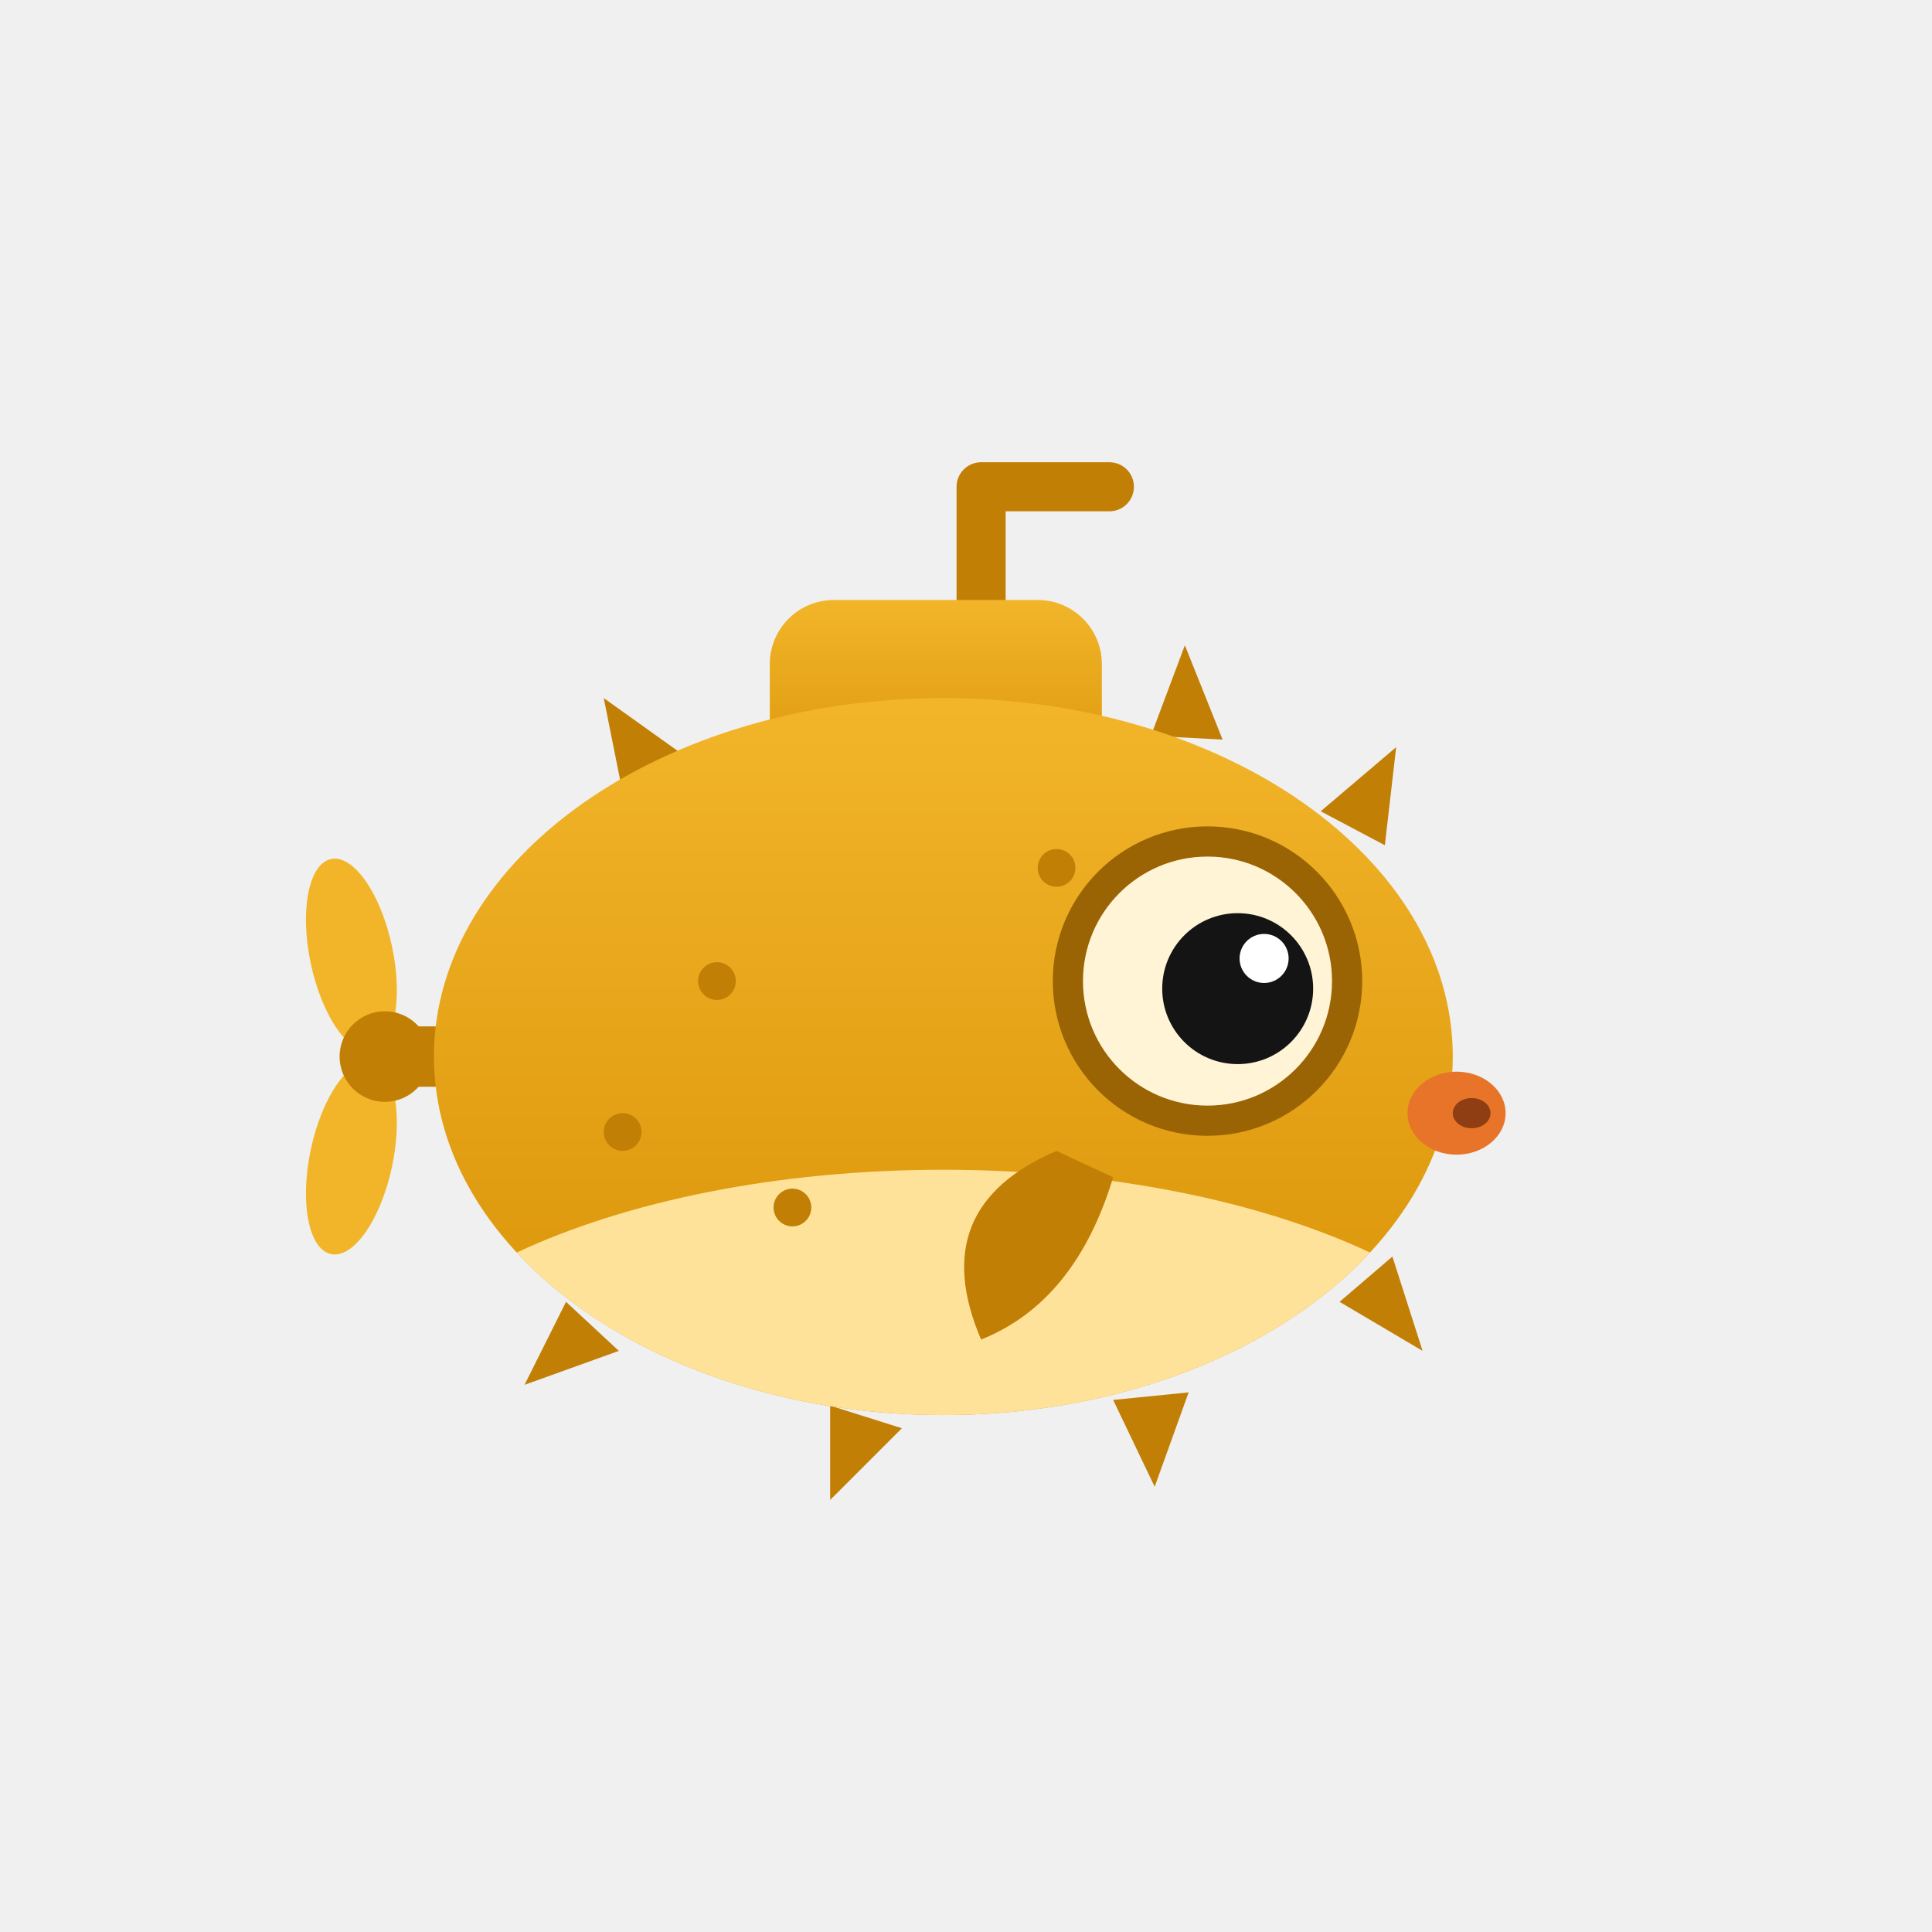
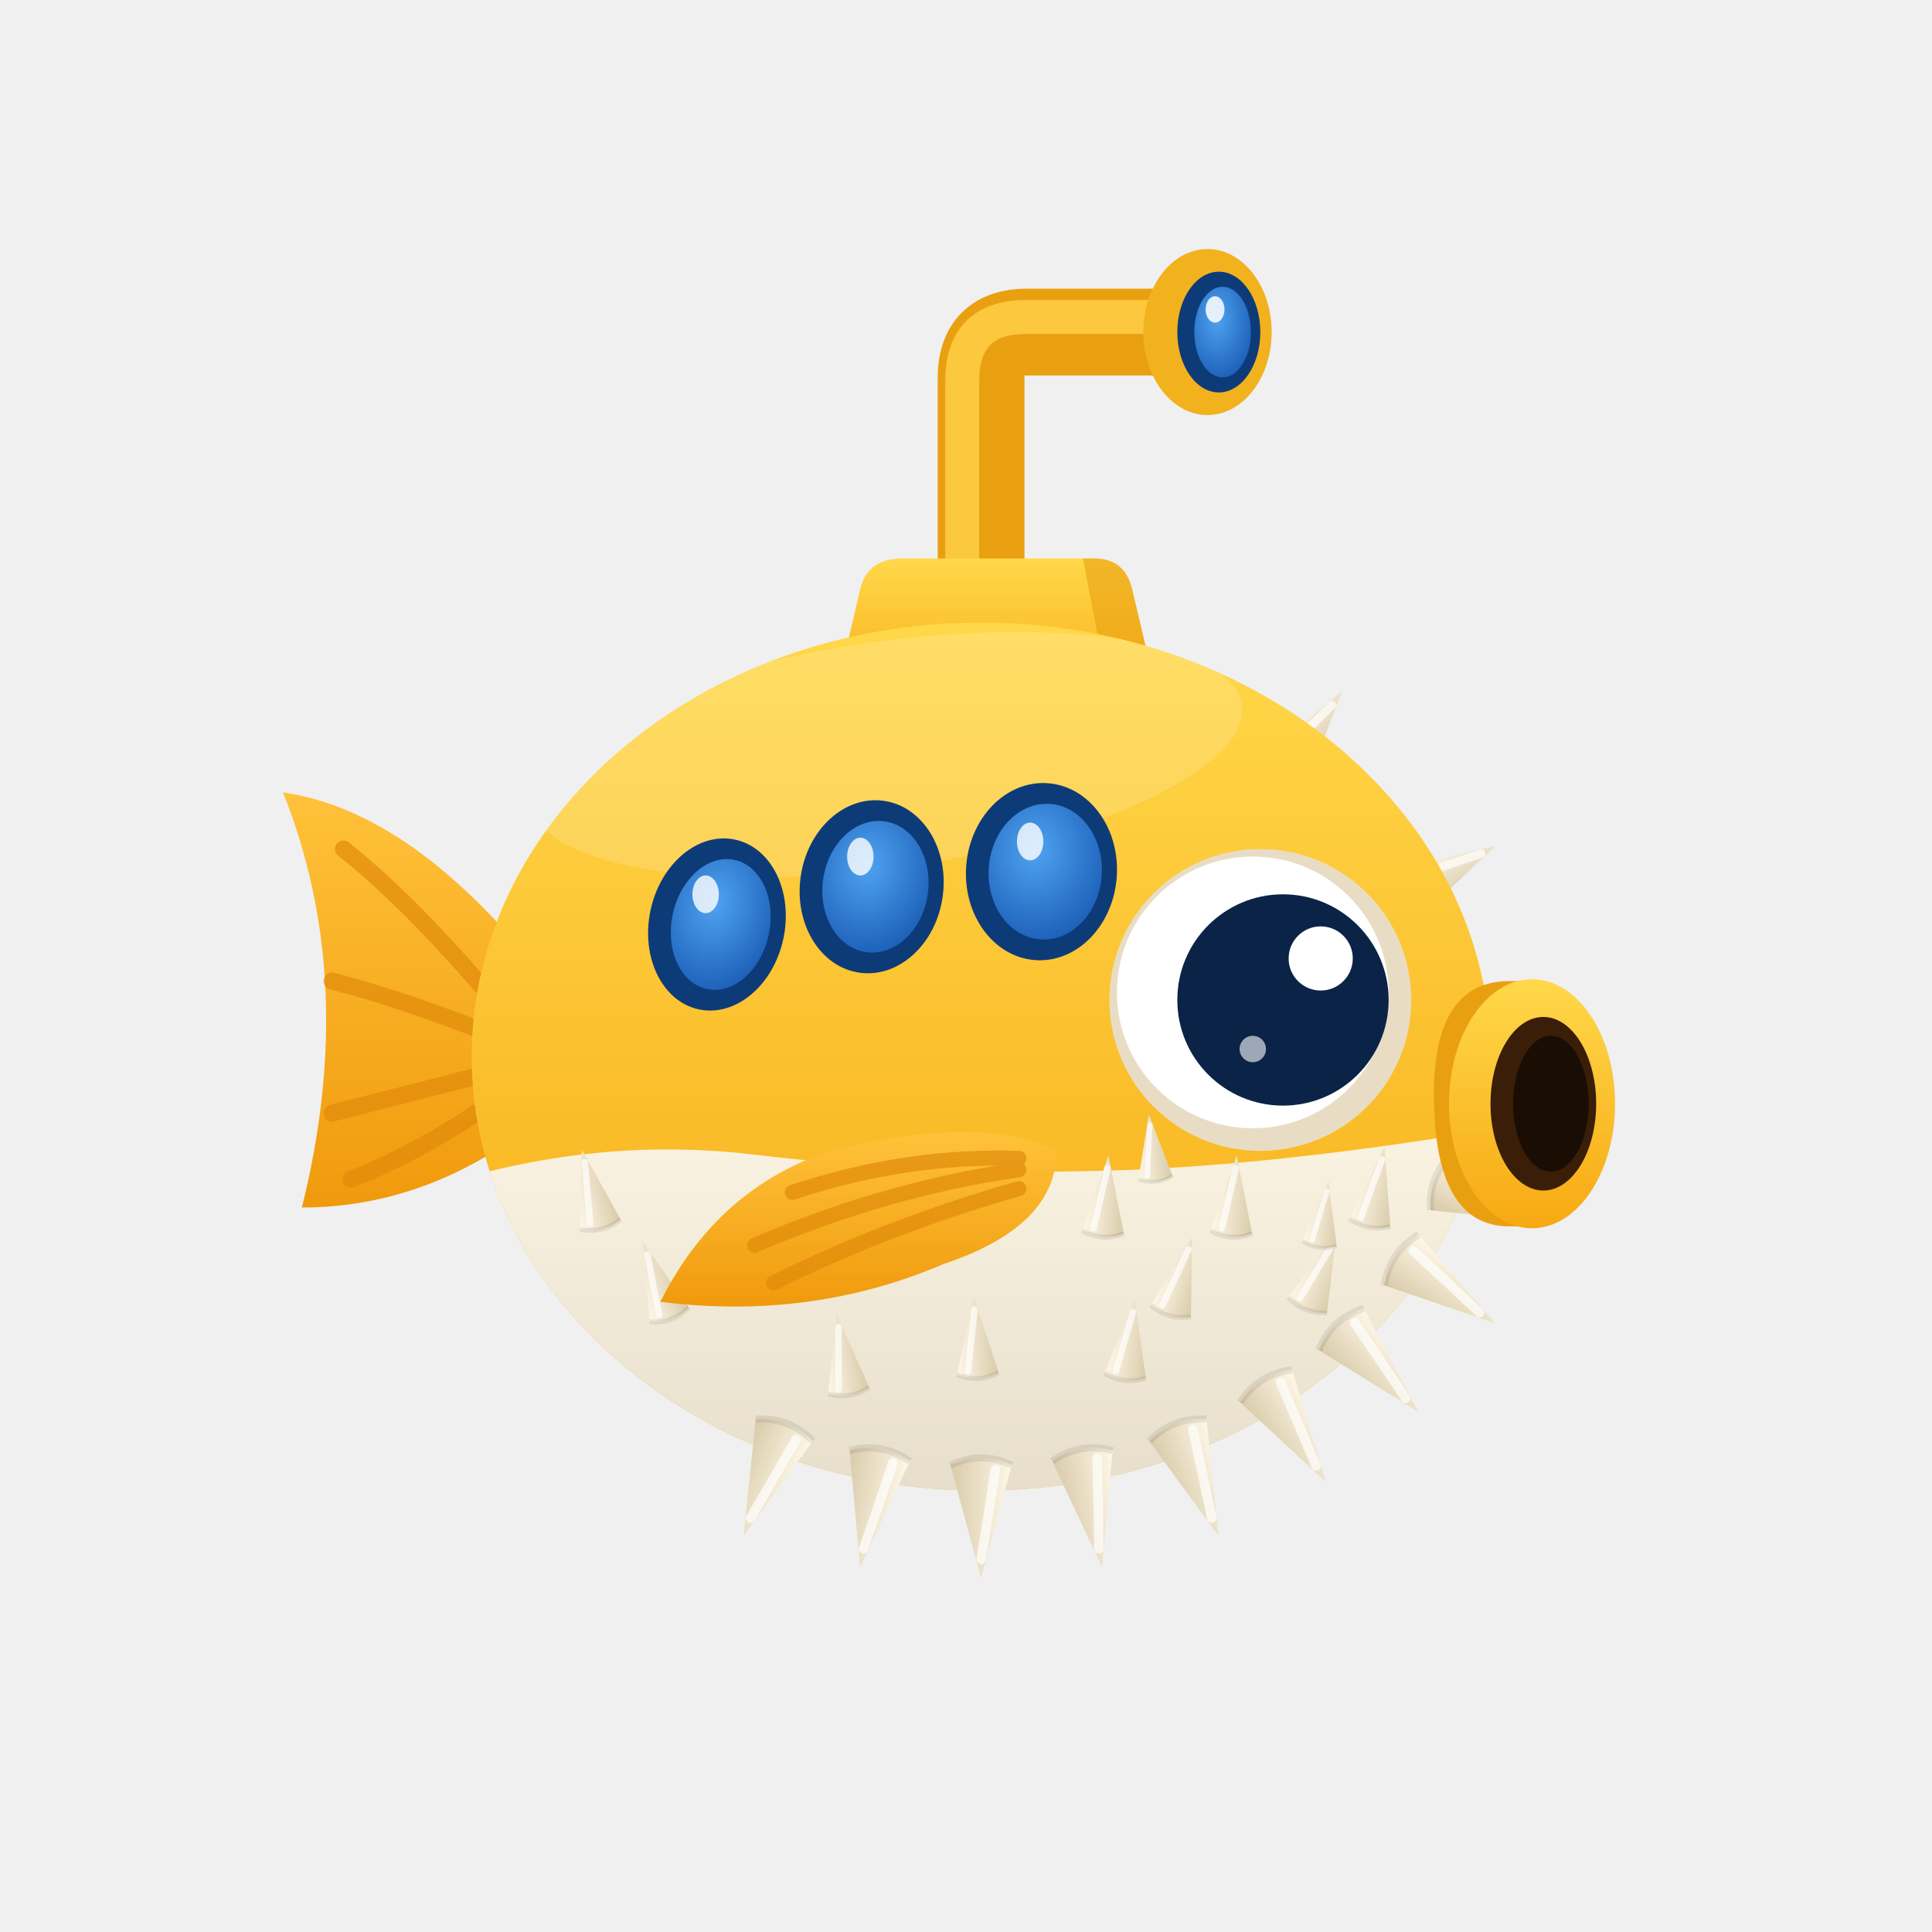
<svg xmlns="http://www.w3.org/2000/svg" viewBox="0 0 1024 1024" width="1024" height="1024">
  <defs>
    <linearGradient id="body" x1="0" y1="0" x2="0" y2="1">
-       <stop offset="0" stop-color="#F2B52A" />
-       <stop offset="1" stop-color="#D99206" />
+       <stop offset="0" stop-color="#FFD84A" />
+       <stop offset="1" stop-color="#F7A912" />
    </linearGradient>
+     <linearGradient id="belly" x1="0" y1="0" x2="0" y2="1">
+       <stop offset="0" stop-color="#FBF4E2" />
+       <stop offset="1" stop-color="#DCD3C0" />
+     </linearGradient>
+     <linearGradient id="spike" x1="0" y1="0" x2="1" y2="0">
+       <stop offset="0" stop-color="#FFF8E8" />
+       <stop offset="1" stop-color="#D9CBAA" />
+     </linearGradient>
+     <linearGradient id="fin" x1="0" y1="0" x2="0" y2="1">
+       <stop offset="0" stop-color="#FFC23A" />
+       <stop offset="1" stop-color="#F09A0C" />
+     </linearGradient>
+     <radialGradient id="glass" cx="0.4" cy="0.35" r="0.7">
+       <stop offset="0" stop-color="#4FA3F0" />
+       <stop offset="1" stop-color="#1C5FB8" />
+     </radialGradient>
    <clipPath id="hull">
-       <ellipse cx="500" cy="560" rx="270" ry="190" />
+       <ellipse cx="520" cy="560" rx="270" ry="230" />
    </clipPath>
  </defs>
-   <g fill="#C27F05">
-     <path d="M330 420 l-10 -50 l42 30 z" />
-     <path d="M610 390 l18 -48 l20 50 z" />
-     <path d="M700 430 l40 -34 l-6 52 z" />
-     <path d="M300 690 l-22 44 l50 -18 z" />
-     <path d="M440 745 l0 50 l38 -38 z" />
-     <path d="M590 742 l22 46 l18 -50 z" />
-     <path d="M710 690 l44 26 l-16 -50 z" />
+   <path d="M290 520 Q220 430 150 420 Q190 520 160 640 Q230 640 290 590 Z" fill="url(#fin)" />
+   <g fill="none" stroke="#E08A0A" stroke-width="9" stroke-linecap="round" opacity="0.7">
+     <path d="M270 540 Q220 480 182 450" />
+     <path d="M270 552 Q215 530 176 520" />
+     <path d="M270 566 Q215 580 176 590" />
+     <path d="M270 578 Q225 610 186 625" />
  </g>
-   <g transform="translate(212 560)">
-     <rect x="-4" y="-16" width="40" height="32" rx="10" fill="#C27F05" />
-     <ellipse cx="-14" cy="-58" rx="22" ry="52" fill="#F2B52A" transform="rotate(-12)" />
-     <ellipse cx="-14" cy="58" rx="22" ry="52" fill="#F2B52A" transform="rotate(12)" />
-     <circle cx="-8" cy="0" r="24" fill="#C27F05" />
+   <path d="M520 330 V200 Q520 176 544 176 H620" fill="none" stroke="#E9A010" stroke-width="46" stroke-linecap="round" />
+   <path d="M510 330 V202 Q510 168 544 168 H620" fill="none" stroke="#FFD24A" stroke-width="18" stroke-linecap="round" opacity="0.8" />
+   <ellipse cx="640" cy="176" rx="34" ry="44" fill="#F2B21E" />
+   <ellipse cx="646" cy="176" rx="22" ry="32" fill="#0D3B78" />
+   <ellipse cx="648" cy="176" rx="15" ry="24" fill="url(#glass)" />
+   <ellipse cx="644" cy="164" rx="5" ry="7" fill="#FFFFFF" opacity="0.85" />
+   <path d="M440 380 L456 312 Q460 296 478 296 H580 Q596 296 600 312 L616 380 Z" fill="url(#body)" />
+   <path d="M580 296 Q596 296 600 312 L616 380 H590 L574 296 Z" fill="#E9A010" opacity="0.6" />
+   <g transform="translate(684 404) rotate(36) scale(1.10)">
+     <path d="M-13 6 Q-6 -20 0 -42 Q6 -20 13 6 Q0 12 -13 6 Z" fill="url(#spike)" />
+     <path d="M-6 4 Q-3 -16 0 -34" fill="none" stroke="#FFFFFF" stroke-width="4" stroke-linecap="round" opacity="0.7" />
+     <path d="M-13 6 Q0 12 13 6" fill="none" stroke="#000000" stroke-width="3" opacity="0.08" />
  </g>
-   <path d="M520 382 V258 H588" fill="none" stroke="#C27F05" stroke-width="26" stroke-linecap="round" stroke-linejoin="round" />
-   <rect x="408" y="318" width="176" height="110" rx="34" fill="url(#body)" />
-   <ellipse cx="500" cy="560" rx="270" ry="190" fill="url(#body)" />
+   <g transform="translate(752 470) rotate(62) scale(1.10)">
+     <path d="M-13 6 Q-6 -20 0 -42 Q6 -20 13 6 Q0 12 -13 6 Z" fill="url(#spike)" />
+     <path d="M-6 4 Q-3 -16 0 -34" fill="none" stroke="#FFFFFF" stroke-width="4" stroke-linecap="round" opacity="0.7" />
+     <path d="M-13 6 Q0 12 13 6" fill="none" stroke="#000000" stroke-width="3" opacity="0.08" />
+   </g>
+   <ellipse cx="520" cy="560" rx="270" ry="230" fill="url(#body)" />
  <g clip-path="url(#hull)">
-     <ellipse cx="500" cy="770" rx="320" ry="150" fill="#FFE29A" />
-     <circle cx="380" cy="520" r="10" fill="#C27F05" />
-     <circle cx="330" cy="600" r="10" fill="#C27F05" />
-     <circle cx="420" cy="640" r="10" fill="#C27F05" />
-     <circle cx="560" cy="460" r="10" fill="#C27F05" />
+     <path d="M200 640 Q300 600 400 612 T600 620 T840 590 V900 H200 Z" fill="url(#belly)" />
+     <ellipse cx="470" cy="400" rx="190" ry="60" fill="#FFFFFF" opacity="0.16" transform="rotate(-8 470 400)" />
  </g>
-   <circle cx="640" cy="520" r="74" fill="#FFF4D6" />
-   <circle cx="640" cy="520" r="74" fill="none" stroke="#9A6404" stroke-width="16" />
-   <circle cx="656" cy="524" r="40" fill="#141414" />
-   <circle cx="670" cy="508" r="13" fill="#FFFFFF" />
-   <ellipse cx="772" cy="590" rx="26" ry="22" fill="#E8742A" />
-   <ellipse cx="780" cy="590" rx="10" ry="8" fill="#8E3E12" />
-   <path d="M560 610 q-70 30 -40 100 q50 -20 70 -86 z" fill="#C27F05" />
+   <g transform="translate(783 583) rotate(97) scale(1.25)">
+     <path d="M-13 6 Q-6 -20 0 -42 Q6 -20 13 6 Q0 12 -13 6 Z" fill="url(#spike)" />
+     <path d="M-6 4 Q-3 -16 0 -34" fill="none" stroke="#FFFFFF" stroke-width="4" stroke-linecap="round" opacity="0.7" />
+     <path d="M-13 6 Q0 12 13 6" fill="none" stroke="#000000" stroke-width="3" opacity="0.08" />
+   </g>
+   <g transform="translate(771 629) rotate(111) scale(1.25)">
+     <path d="M-13 6 Q-6 -20 0 -42 Q6 -20 13 6 Q0 12 -13 6 Z" fill="url(#spike)" />
+     <path d="M-6 4 Q-3 -16 0 -34" fill="none" stroke="#FFFFFF" stroke-width="4" stroke-linecap="round" opacity="0.7" />
+     <path d="M-13 6 Q0 12 13 6" fill="none" stroke="#000000" stroke-width="3" opacity="0.08" />
+   </g>
+   <g transform="translate(749 672) rotate(124) scale(1.25)">
+     <path d="M-13 6 Q-6 -20 0 -42 Q6 -20 13 6 Q0 12 -13 6 Z" fill="url(#spike)" />
+     <path d="M-6 4 Q-3 -16 0 -34" fill="none" stroke="#FFFFFF" stroke-width="4" stroke-linecap="round" opacity="0.7" />
+     <path d="M-13 6 Q0 12 13 6" fill="none" stroke="#000000" stroke-width="3" opacity="0.08" />
+   </g>
+   <g transform="translate(716 710) rotate(137) scale(1.25)">
+     <path d="M-13 6 Q-6 -20 0 -42 Q6 -20 13 6 Q0 12 -13 6 Z" fill="url(#spike)" />
+     <path d="M-6 4 Q-3 -16 0 -34" fill="none" stroke="#FFFFFF" stroke-width="4" stroke-linecap="round" opacity="0.7" />
+     <path d="M-13 6 Q0 12 13 6" fill="none" stroke="#000000" stroke-width="3" opacity="0.08" />
+   </g>
+   <g transform="translate(675 741) rotate(148) scale(1.25)">
+     <path d="M-13 6 Q-6 -20 0 -42 Q6 -20 13 6 Q0 12 -13 6 Z" fill="url(#spike)" />
+     <path d="M-6 4 Q-3 -16 0 -34" fill="none" stroke="#FFFFFF" stroke-width="4" stroke-linecap="round" opacity="0.7" />
+     <path d="M-13 6 Q0 12 13 6" fill="none" stroke="#000000" stroke-width="3" opacity="0.08" />
+   </g>
+   <g transform="translate(627 765) rotate(159) scale(1.25)">
+     <path d="M-13 6 Q-6 -20 0 -42 Q6 -20 13 6 Q0 12 -13 6 Z" fill="url(#spike)" />
+     <path d="M-6 4 Q-3 -16 0 -34" fill="none" stroke="#FFFFFF" stroke-width="4" stroke-linecap="round" opacity="0.7" />
+     <path d="M-13 6 Q0 12 13 6" fill="none" stroke="#000000" stroke-width="3" opacity="0.08" />
+   </g>
+   <g transform="translate(575 779) rotate(170) scale(1.25)">
+     <path d="M-13 6 Q-6 -20 0 -42 Q6 -20 13 6 Q0 12 -13 6 Z" fill="url(#spike)" />
+     <path d="M-6 4 Q-3 -16 0 -34" fill="none" stroke="#FFFFFF" stroke-width="4" stroke-linecap="round" opacity="0.7" />
+     <path d="M-13 6 Q0 12 13 6" fill="none" stroke="#000000" stroke-width="3" opacity="0.08" />
+   </g>
+   <g transform="translate(520 784) rotate(180) scale(1.25)">
+     <path d="M-13 6 Q-6 -20 0 -42 Q6 -20 13 6 Q0 12 -13 6 Z" fill="url(#spike)" />
+     <path d="M-6 4 Q-3 -16 0 -34" fill="none" stroke="#FFFFFF" stroke-width="4" stroke-linecap="round" opacity="0.7" />
+     <path d="M-13 6 Q0 12 13 6" fill="none" stroke="#000000" stroke-width="3" opacity="0.08" />
+   </g>
+   <g transform="translate(465 779) rotate(-170) scale(1.25)">
+     <path d="M-13 6 Q-6 -20 0 -42 Q6 -20 13 6 Q0 12 -13 6 Z" fill="url(#spike)" />
+     <path d="M-6 4 Q-3 -16 0 -34" fill="none" stroke="#FFFFFF" stroke-width="4" stroke-linecap="round" opacity="0.7" />
+     <path d="M-13 6 Q0 12 13 6" fill="none" stroke="#000000" stroke-width="3" opacity="0.08" />
+   </g>
+   <g transform="translate(413 765) rotate(-159) scale(1.25)">
+     <path d="M-13 6 Q-6 -20 0 -42 Q6 -20 13 6 Q0 12 -13 6 Z" fill="url(#spike)" />
+     <path d="M-6 4 Q-3 -16 0 -34" fill="none" stroke="#FFFFFF" stroke-width="4" stroke-linecap="round" opacity="0.7" />
+     <path d="M-13 6 Q0 12 13 6" fill="none" stroke="#000000" stroke-width="3" opacity="0.08" />
+   </g>
+   <g transform="translate(317 644) rotate(-14) scale(0.85)">
+     <path d="M-13 6 Q-6 -20 0 -42 Q6 -20 13 6 Q0 12 -13 6 Z" fill="url(#spike)" />
+     <path d="M-6 4 Q-3 -16 0 -34" fill="none" stroke="#FFFFFF" stroke-width="4" stroke-linecap="round" opacity="0.7" />
+     <path d="M-13 6 Q0 12 13 6" fill="none" stroke="#000000" stroke-width="3" opacity="0.08" />
+   </g>
+   <g transform="translate(585 648) rotate(4) scale(0.85)">
+     <path d="M-13 6 Q-6 -20 0 -42 Q6 -20 13 6 Q0 12 -13 6 Z" fill="url(#spike)" />
+     <path d="M-6 4 Q-3 -16 0 -34" fill="none" stroke="#FFFFFF" stroke-width="4" stroke-linecap="round" opacity="0.7" />
+     <path d="M-13 6 Q0 12 13 6" fill="none" stroke="#000000" stroke-width="3" opacity="0.08" />
+   </g>
+   <g transform="translate(653 648) rotate(4) scale(0.85)">
+     <path d="M-13 6 Q-6 -20 0 -42 Q6 -20 13 6 Q0 12 -13 6 Z" fill="url(#spike)" />
+     <path d="M-6 4 Q-3 -16 0 -34" fill="none" stroke="#FFFFFF" stroke-width="4" stroke-linecap="round" opacity="0.7" />
+     <path d="M-13 6 Q0 12 13 6" fill="none" stroke="#000000" stroke-width="3" opacity="0.08" />
+   </g>
+   <g transform="translate(727 643) rotate(11) scale(0.85)">
+     <path d="M-13 6 Q-6 -20 0 -42 Q6 -20 13 6 Q0 12 -13 6 Z" fill="url(#spike)" />
+     <path d="M-6 4 Q-3 -16 0 -34" fill="none" stroke="#FFFFFF" stroke-width="4" stroke-linecap="round" opacity="0.7" />
+     <path d="M-13 6 Q0 12 13 6" fill="none" stroke="#000000" stroke-width="3" opacity="0.08" />
+   </g>
+   <g transform="translate(353 692) rotate(-20) scale(0.85)">
+     <path d="M-13 6 Q-6 -20 0 -42 Q6 -20 13 6 Q0 12 -13 6 Z" fill="url(#spike)" />
+     <path d="M-6 4 Q-3 -16 0 -34" fill="none" stroke="#FFFFFF" stroke-width="4" stroke-linecap="round" opacity="0.7" />
+     <path d="M-13 6 Q0 12 13 6" fill="none" stroke="#000000" stroke-width="3" opacity="0.08" />
+   </g>
+   <g transform="translate(622 690) rotate(16) scale(0.85)">
+     <path d="M-13 6 Q-6 -20 0 -42 Q6 -20 13 6 Q0 12 -13 6 Z" fill="url(#spike)" />
+     <path d="M-6 4 Q-3 -16 0 -34" fill="none" stroke="#FFFFFF" stroke-width="4" stroke-linecap="round" opacity="0.7" />
+     <path d="M-13 6 Q0 12 13 6" fill="none" stroke="#000000" stroke-width="3" opacity="0.08" />
+   </g>
+   <g transform="translate(695 687) rotate(22) scale(0.85)">
+     <path d="M-13 6 Q-6 -20 0 -42 Q6 -20 13 6 Q0 12 -13 6 Z" fill="url(#spike)" />
+     <path d="M-6 4 Q-3 -16 0 -34" fill="none" stroke="#FFFFFF" stroke-width="4" stroke-linecap="round" opacity="0.7" />
+     <path d="M-13 6 Q0 12 13 6" fill="none" stroke="#000000" stroke-width="3" opacity="0.08" />
+   </g>
+   <g transform="translate(449 732) rotate(-9) scale(0.85)">
+     <path d="M-13 6 Q-6 -20 0 -42 Q6 -20 13 6 Q0 12 -13 6 Z" fill="url(#spike)" />
+     <path d="M-6 4 Q-3 -16 0 -34" fill="none" stroke="#FFFFFF" stroke-width="4" stroke-linecap="round" opacity="0.7" />
+     <path d="M-13 6 Q0 12 13 6" fill="none" stroke="#000000" stroke-width="3" opacity="0.08" />
+   </g>
+   <g transform="translate(518 723) rotate(-3) scale(0.85)">
+     <path d="M-13 6 Q-6 -20 0 -42 Q6 -20 13 6 Q0 12 -13 6 Z" fill="url(#spike)" />
+     <path d="M-6 4 Q-3 -16 0 -34" fill="none" stroke="#FFFFFF" stroke-width="4" stroke-linecap="round" opacity="0.7" />
+     <path d="M-13 6 Q0 12 13 6" fill="none" stroke="#000000" stroke-width="3" opacity="0.08" />
+   </g>
+   <g transform="translate(597 724) rotate(7) scale(0.85)">
+     <path d="M-13 6 Q-6 -20 0 -42 Q6 -20 13 6 Q0 12 -13 6 Z" fill="url(#spike)" />
+     <path d="M-6 4 Q-3 -16 0 -34" fill="none" stroke="#FFFFFF" stroke-width="4" stroke-linecap="round" opacity="0.7" />
+     <path d="M-13 6 Q0 12 13 6" fill="none" stroke="#000000" stroke-width="3" opacity="0.08" />
+   </g>
+   <g transform="translate(612 620) rotate(-6) scale(0.70)">
+     <path d="M-13 6 Q-6 -20 0 -42 Q6 -20 13 6 Q0 12 -13 6 Z" fill="url(#spike)" />
+     <path d="M-6 4 Q-3 -16 0 -34" fill="none" stroke="#FFFFFF" stroke-width="4" stroke-linecap="round" opacity="0.7" />
+     <path d="M-13 6 Q0 12 13 6" fill="none" stroke="#000000" stroke-width="3" opacity="0.08" />
+   </g>
+   <g transform="translate(700 655) rotate(8) scale(0.70)">
+     <path d="M-13 6 Q-6 -20 0 -42 Q6 -20 13 6 Q0 12 -13 6 Z" fill="url(#spike)" />
+     <path d="M-6 4 Q-3 -16 0 -34" fill="none" stroke="#FFFFFF" stroke-width="4" stroke-linecap="round" opacity="0.7" />
+     <path d="M-13 6 Q0 12 13 6" fill="none" stroke="#000000" stroke-width="3" opacity="0.08" />
+   </g>
+   <g>
+     <ellipse cx="380" cy="490" rx="36" ry="46" fill="#0D3B78" transform="rotate(12 380 490)" />
+     <ellipse cx="382" cy="490" rx="26" ry="35" fill="url(#glass)" transform="rotate(12 382 490)" />
+     <ellipse cx="374" cy="474" rx="7" ry="10" fill="#FFFFFF" opacity="0.8" />
+     <ellipse cx="462" cy="470" rx="38" ry="46" fill="#0D3B78" transform="rotate(8 462 470)" />
+     <ellipse cx="464" cy="470" rx="28" ry="35" fill="url(#glass)" transform="rotate(8 464 470)" />
+     <ellipse cx="456" cy="454" rx="7" ry="10" fill="#FFFFFF" opacity="0.8" />
+     <ellipse cx="552" cy="462" rx="40" ry="47" fill="#0D3B78" transform="rotate(4 552 462)" />
+     <ellipse cx="554" cy="462" rx="30" ry="36" fill="url(#glass)" transform="rotate(4 554 462)" />
+     <ellipse cx="546" cy="446" rx="7" ry="10" fill="#FFFFFF" opacity="0.8" />
+   </g>
+   <path d="M560 610 Q520 590 440 610 Q380 630 350 690 Q430 700 500 670 Q560 650 560 610 Z" fill="url(#fin)" />
+   <g fill="none" stroke="#E08A0A" stroke-width="8" stroke-linecap="round" opacity="0.7">
+     <path d="M540 620 Q470 630 400 660" />
+     <path d="M540 630 Q470 650 410 680" />
+     <path d="M540 614 Q480 612 420 632" />
+   </g>
+   <circle cx="668" cy="530" r="80" fill="#E8DDC4" />
+   <circle cx="664" cy="526" r="72" fill="#FFFFFF" />
+   <circle cx="680" cy="530" r="56" fill="#0B2347" />
+   <circle cx="700" cy="508" r="17" fill="#FFFFFF" />
+   <circle cx="664" cy="556" r="7" fill="#FFFFFF" opacity="0.6" />
+   <path d="M760 580 Q760 520 800 520 H812 V650 H800 Q760 650 760 580 Z" fill="#E9A010" />
+   <ellipse cx="812" cy="585" rx="44" ry="66" fill="url(#body)" />
+   <ellipse cx="818" cy="585" rx="28" ry="46" fill="#3A1E08" />
+   <ellipse cx="822" cy="585" rx="20" ry="36" fill="#1A0D03" />
</svg>
